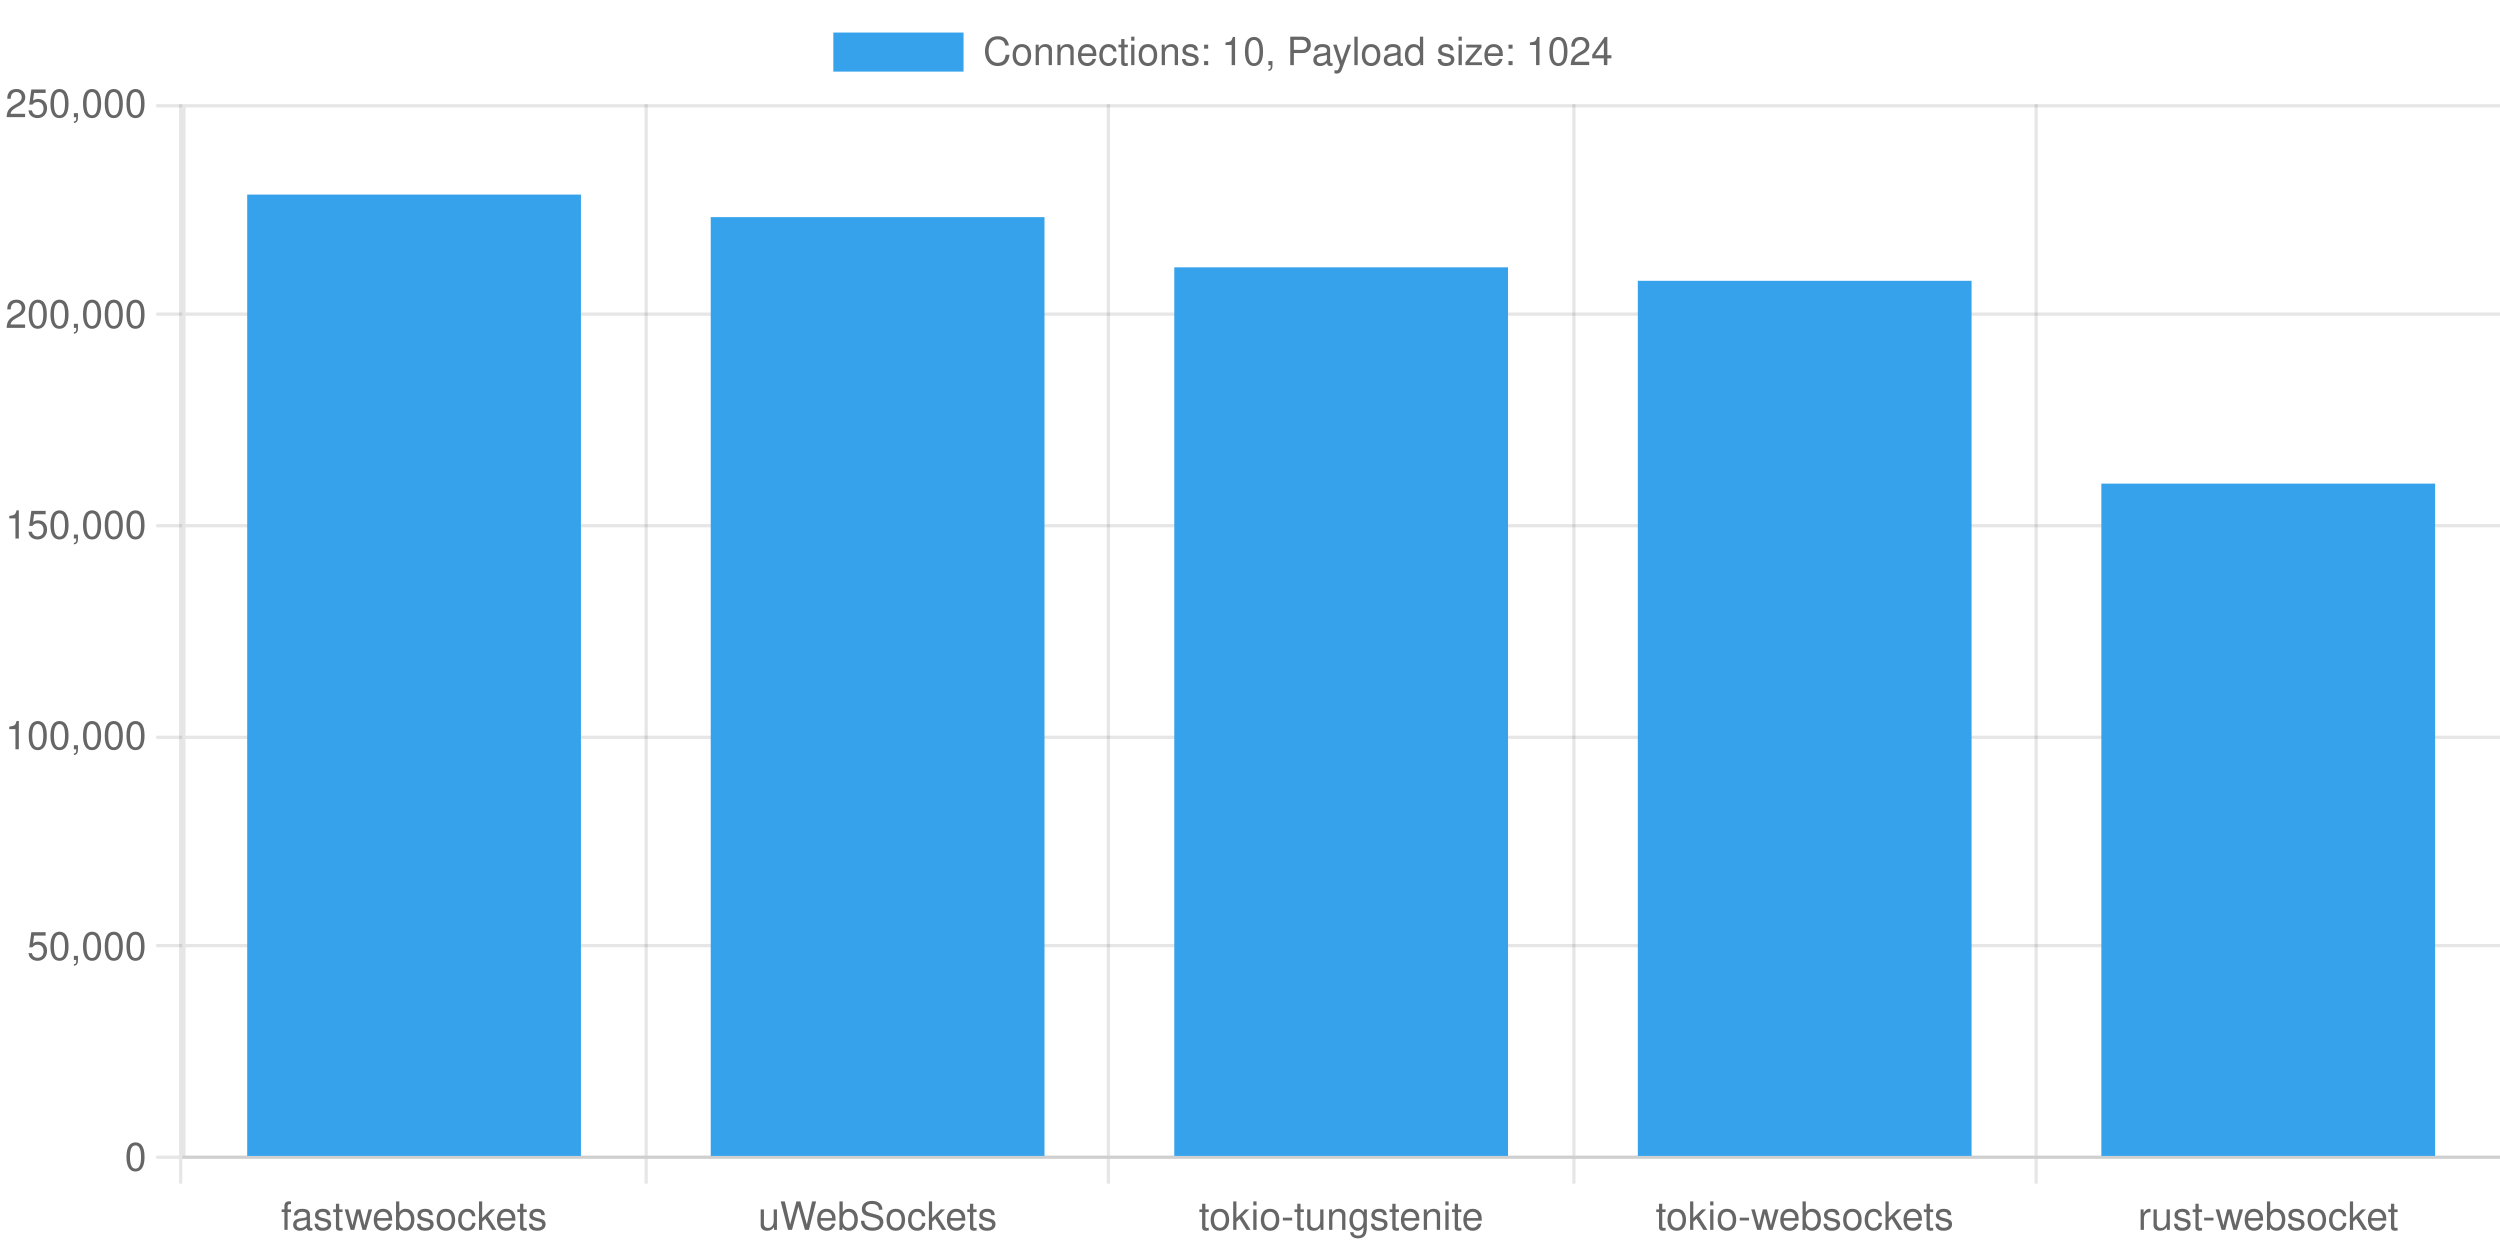
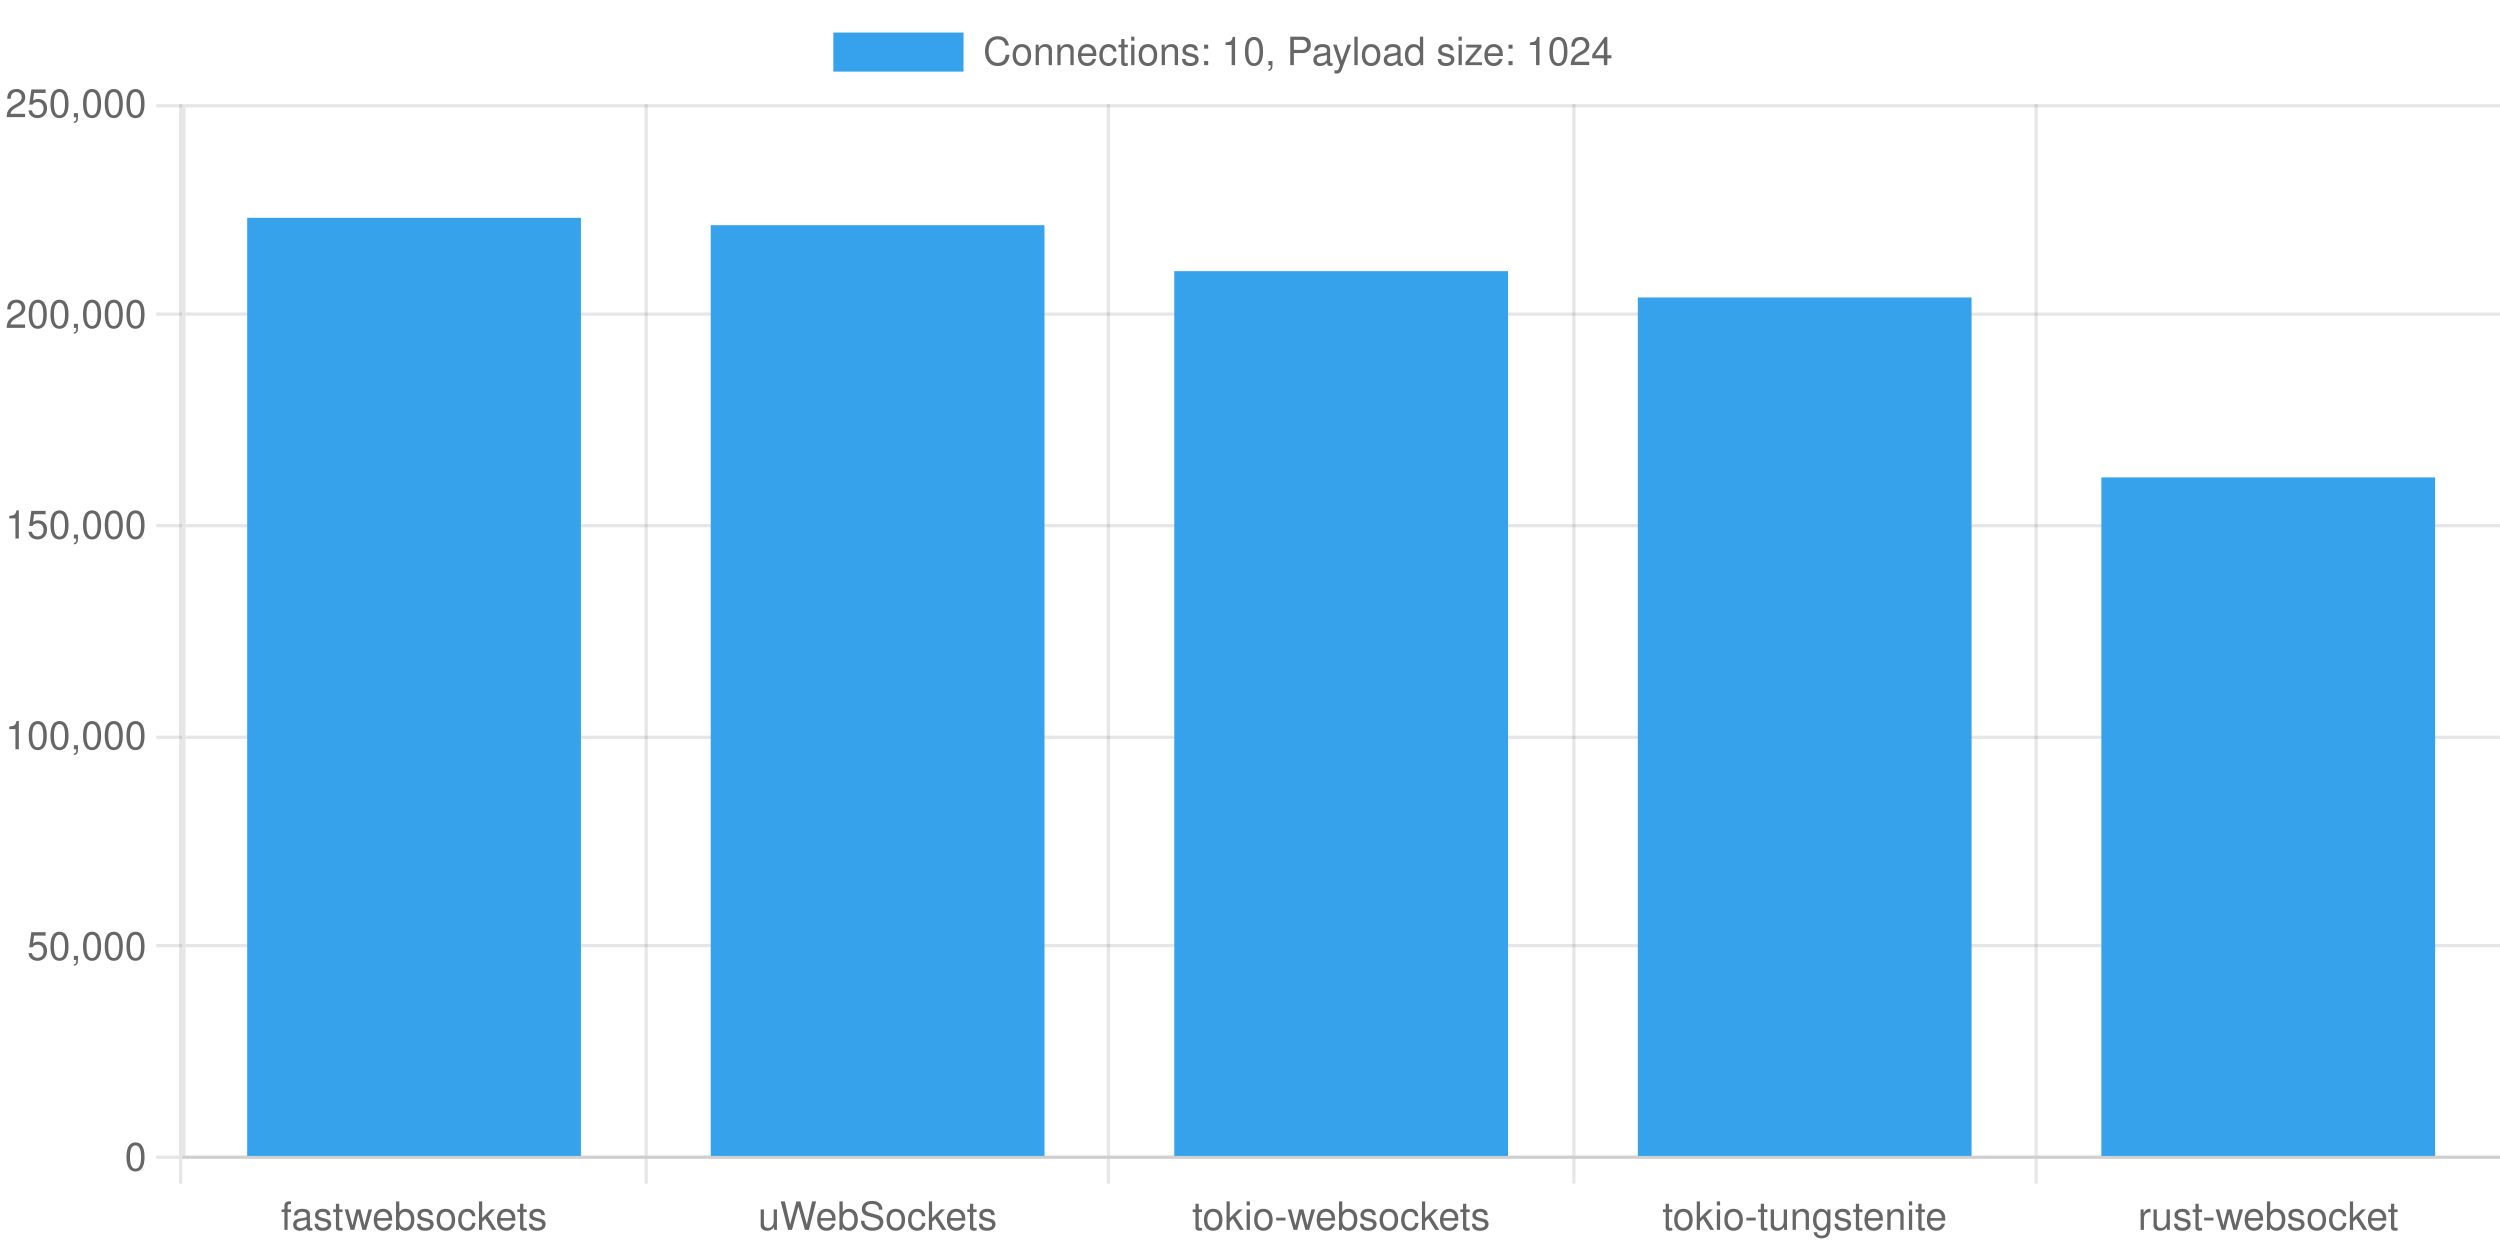
<svg xmlns="http://www.w3.org/2000/svg" version="1.1" width="768px" height="384px" viewBox="0 0 768 384">
  <defs>
    <clipPath id="clip-1" fill-rule="nonzero">
      <path d="M 0,0 L 0,32 768,32 768,0 Z" />
    </clipPath>
    <clipPath id="clip-2" fill-rule="nonzero">
      <path d="M 0,355.6 L 0,384 768,384 768,355.6 Z" />
    </clipPath>
    <clipPath id="clip-3" fill-rule="nonzero">
      <path d="M 0,0 L 0,384 56,384 56,0 Z" />
    </clipPath>
    <clipPath id="clip-4" fill-rule="nonzero">
      <path d="M 56,32 L 56,355.6 768,355.6 768,32 Z" />
    </clipPath>
  </defs>
  <g stroke="none" fill="transparent" fill-rule="nonzero" fill-opacity="1">
    <rect x="0" y="0" width="768" height="384" transform="matrix(1 0 0 1 0 0)" />
  </g>
  <g stroke="rgb(0,0,0)" stroke-width="1" stroke-linecap="butt" stroke-linejoin="miter" stroke-miterlimit="4" stroke-opacity="0.1" fill="none">
    <path d="M 55.5,32 L 55.5,355" />
  </g>
  <g stroke="rgb(0,0,0)" stroke-width="1" stroke-linecap="butt" stroke-linejoin="miter" stroke-miterlimit="4" stroke-opacity="0.1" fill="none">
    <path d="M 55.5,356 L 55.5,363.6" />
  </g>
  <g stroke="rgb(0,0,0)" stroke-width="1" stroke-linecap="butt" stroke-linejoin="miter" stroke-miterlimit="4" stroke-opacity="0.1" fill="none">
    <path d="M 198.5,32 L 198.5,355" />
  </g>
  <g stroke="rgb(0,0,0)" stroke-width="1" stroke-linecap="butt" stroke-linejoin="miter" stroke-miterlimit="4" stroke-opacity="0.1" fill="none">
    <path d="M 198.5,356 L 198.5,363.6" />
  </g>
  <g stroke="rgb(0,0,0)" stroke-width="1" stroke-linecap="butt" stroke-linejoin="miter" stroke-miterlimit="4" stroke-opacity="0.1" fill="none">
    <path d="M 340.5,32 L 340.5,355" />
  </g>
  <g stroke="rgb(0,0,0)" stroke-width="1" stroke-linecap="butt" stroke-linejoin="miter" stroke-miterlimit="4" stroke-opacity="0.1" fill="none">
    <path d="M 340.5,356 L 340.5,363.6" />
  </g>
  <g stroke="rgb(0,0,0)" stroke-width="1" stroke-linecap="butt" stroke-linejoin="miter" stroke-miterlimit="4" stroke-opacity="0.1" fill="none">
    <path d="M 483.5,32 L 483.5,355" />
  </g>
  <g stroke="rgb(0,0,0)" stroke-width="1" stroke-linecap="butt" stroke-linejoin="miter" stroke-miterlimit="4" stroke-opacity="0.1" fill="none">
    <path d="M 483.5,356 L 483.5,363.6" />
  </g>
  <g stroke="rgb(0,0,0)" stroke-width="1" stroke-linecap="butt" stroke-linejoin="miter" stroke-miterlimit="4" stroke-opacity="0.1" fill="none">
    <path d="M 625.5,32 L 625.5,355" />
  </g>
  <g stroke="rgb(0,0,0)" stroke-width="1" stroke-linecap="butt" stroke-linejoin="miter" stroke-miterlimit="4" stroke-opacity="0.1" fill="none">
    <path d="M 625.5,356 L 625.5,363.6" />
  </g>
  <g stroke="rgb(0,0,0)" stroke-width="1" stroke-linecap="butt" stroke-linejoin="miter" stroke-miterlimit="4" stroke-opacity="0.1" fill="none">
    <path d="M 768.5,32 L 768.5,355" />
  </g>
  <g stroke="rgb(0,0,0)" stroke-width="1" stroke-linecap="butt" stroke-linejoin="miter" stroke-miterlimit="4" stroke-opacity="0.1" fill="none">
    <path d="M 768.5,356 L 768.5,363.6" />
  </g>
  <g stroke="rgb(0,0,0)" stroke-width="1" stroke-linecap="butt" stroke-linejoin="miter" stroke-miterlimit="4" stroke-opacity="0.1" fill="none">
    <path d="M 57,355.5 L 768,355.5" />
  </g>
  <g stroke="rgb(0,0,0)" stroke-width="1" stroke-linecap="butt" stroke-linejoin="miter" stroke-miterlimit="4" stroke-opacity="0.1" fill="none">
    <path d="M 48,355.5 L 56,355.5" />
  </g>
  <g stroke="rgb(0,0,0)" stroke-width="1" stroke-linecap="butt" stroke-linejoin="miter" stroke-miterlimit="4" stroke-opacity="0.1" fill="none">
    <path d="M 57,290.5 L 768,290.5" />
  </g>
  <g stroke="rgb(0,0,0)" stroke-width="1" stroke-linecap="butt" stroke-linejoin="miter" stroke-miterlimit="4" stroke-opacity="0.1" fill="none">
    <path d="M 48,290.5 L 56,290.5" />
  </g>
  <g stroke="rgb(0,0,0)" stroke-width="1" stroke-linecap="butt" stroke-linejoin="miter" stroke-miterlimit="4" stroke-opacity="0.1" fill="none">
    <path d="M 57,226.5 L 768,226.5" />
  </g>
  <g stroke="rgb(0,0,0)" stroke-width="1" stroke-linecap="butt" stroke-linejoin="miter" stroke-miterlimit="4" stroke-opacity="0.1" fill="none">
    <path d="M 48,226.5 L 56,226.5" />
  </g>
  <g stroke="rgb(0,0,0)" stroke-width="1" stroke-linecap="butt" stroke-linejoin="miter" stroke-miterlimit="4" stroke-opacity="0.1" fill="none">
    <path d="M 57,161.5 L 768,161.5" />
  </g>
  <g stroke="rgb(0,0,0)" stroke-width="1" stroke-linecap="butt" stroke-linejoin="miter" stroke-miterlimit="4" stroke-opacity="0.1" fill="none">
    <path d="M 48,161.5 L 56,161.5" />
  </g>
  <g stroke="rgb(0,0,0)" stroke-width="1" stroke-linecap="butt" stroke-linejoin="miter" stroke-miterlimit="4" stroke-opacity="0.1" fill="none">
    <path d="M 57,96.5 L 768,96.5" />
  </g>
  <g stroke="rgb(0,0,0)" stroke-width="1" stroke-linecap="butt" stroke-linejoin="miter" stroke-miterlimit="4" stroke-opacity="0.1" fill="none">
    <path d="M 48,96.5 L 56,96.5" />
  </g>
  <g stroke="rgb(0,0,0)" stroke-width="1" stroke-linecap="butt" stroke-linejoin="miter" stroke-miterlimit="4" stroke-opacity="0.1" fill="none">
    <path d="M 57,32.5 L 768,32.5" />
  </g>
  <g stroke="rgb(0,0,0)" stroke-width="1" stroke-linecap="butt" stroke-linejoin="miter" stroke-miterlimit="4" stroke-opacity="0.1" fill="none">
    <path d="M 48,32.5 L 56,32.5" />
  </g>
  <g stroke="none" fill="rgb(54,162,235)" fill-rule="nonzero" fill-opacity="1" clip-path="url(#clip-1)">
    <path d="M 256,10 L 256,22 296,22 296,10 Z" />
  </g>
  <g stroke="none" fill="#666" fill-rule="nonzero" fill-opacity="1" clip-path="url(#clip-1)">
    <text style="font:normal 12px 'Helvetica Neue', 'Helvetica', 'Arial', sans-serif;" text-anchor="start" dominant-baseline="middle" transform="matrix(1 0 0 1 0 0)">
      <tspan x="302" y="16">Connections: 10, Payload size: 1024</tspan>
    </text>
  </g>
  <g stroke="rgb(0,0,0)" stroke-width="1" stroke-linecap="butt" stroke-linejoin="miter" stroke-miterlimit="4" stroke-opacity="0.1" fill="none">
    <path d="M 56,355.5 L 769,355.5" />
  </g>
  <g stroke="none" fill="#666" fill-rule="nonzero" fill-opacity="1" clip-path="url(#clip-2)">
    <text style="font:normal 12px 'Helvetica Neue', 'Helvetica', 'Arial', sans-serif;" text-anchor="middle" dominant-baseline="middle" transform="matrix(1 0 0 1 127.2 366.6)">
      <tspan x="0" y="7.2">fastwebsockets</tspan>
    </text>
  </g>
  <g stroke="none" fill="#666" fill-rule="nonzero" fill-opacity="1" clip-path="url(#clip-2)">
    <text style="font:normal 12px 'Helvetica Neue', 'Helvetica', 'Arial', sans-serif;" text-anchor="middle" dominant-baseline="middle" transform="matrix(1 0 0 1 269.6 366.6)">
      <tspan x="0" y="7.2">uWebSockets</tspan>
    </text>
  </g>
  <g stroke="none" fill="#666" fill-rule="nonzero" fill-opacity="1" clip-path="url(#clip-2)">
    <text style="font:normal 12px 'Helvetica Neue', 'Helvetica', 'Arial', sans-serif;" text-anchor="middle" dominant-baseline="middle" transform="matrix(1 0 0 1 412 366.6)">
-       <tspan x="0" y="7.2">tokio-tungstenite</tspan>
+       <tspan x="0" y="7.2">tokio-websockets</tspan>
    </text>
  </g>
  <g stroke="none" fill="#666" fill-rule="nonzero" fill-opacity="1" clip-path="url(#clip-2)">
    <text style="font:normal 12px 'Helvetica Neue', 'Helvetica', 'Arial', sans-serif;" text-anchor="middle" dominant-baseline="middle" transform="matrix(1 0 0 1 554.4 366.6)">
-       <tspan x="0" y="7.2">tokio-websockets</tspan>
+       <tspan x="0" y="7.2">tokio-tungstenite</tspan>
    </text>
  </g>
  <g stroke="none" fill="#666" fill-rule="nonzero" fill-opacity="1" clip-path="url(#clip-2)">
    <text style="font:normal 12px 'Helvetica Neue', 'Helvetica', 'Arial', sans-serif;" text-anchor="middle" dominant-baseline="middle" transform="matrix(1 0 0 1 696.8 366.6)">
      <tspan x="0" y="7.2">rust-websocket</tspan>
    </text>
  </g>
  <g stroke="rgb(0,0,0)" stroke-width="1" stroke-linecap="butt" stroke-linejoin="miter" stroke-miterlimit="4" stroke-opacity="0.1" fill="none">
    <path d="M 56.5,32 L 56.5,356" />
  </g>
  <g stroke="none" fill="#666" fill-rule="nonzero" fill-opacity="1" clip-path="url(#clip-3)">
    <text style="font:normal 12px 'Helvetica Neue', 'Helvetica', 'Arial', sans-serif;" text-anchor="end" dominant-baseline="middle" transform="matrix(1 0 0 1 45 355.6)">
      <tspan x="0" y="0">0</tspan>
    </text>
  </g>
  <g stroke="none" fill="#666" fill-rule="nonzero" fill-opacity="1" clip-path="url(#clip-3)">
    <text style="font:normal 12px 'Helvetica Neue', 'Helvetica', 'Arial', sans-serif;" text-anchor="end" dominant-baseline="middle" transform="matrix(1 0 0 1 45 290.88)">
      <tspan x="0" y="0">50,000</tspan>
    </text>
  </g>
  <g stroke="none" fill="#666" fill-rule="nonzero" fill-opacity="1" clip-path="url(#clip-3)">
    <text style="font:normal 12px 'Helvetica Neue', 'Helvetica', 'Arial', sans-serif;" text-anchor="end" dominant-baseline="middle" transform="matrix(1 0 0 1 45 226.16)">
      <tspan x="0" y="0">100,000</tspan>
    </text>
  </g>
  <g stroke="none" fill="#666" fill-rule="nonzero" fill-opacity="1" clip-path="url(#clip-3)">
    <text style="font:normal 12px 'Helvetica Neue', 'Helvetica', 'Arial', sans-serif;" text-anchor="end" dominant-baseline="middle" transform="matrix(1 0 0 1 45 161.44)">
      <tspan x="0" y="0">150,000</tspan>
    </text>
  </g>
  <g stroke="none" fill="#666" fill-rule="nonzero" fill-opacity="1" clip-path="url(#clip-3)">
    <text style="font:normal 12px 'Helvetica Neue', 'Helvetica', 'Arial', sans-serif;" text-anchor="end" dominant-baseline="middle" transform="matrix(1 0 0 1 45 96.72)">
      <tspan x="0" y="0">200,000</tspan>
    </text>
  </g>
  <g stroke="none" fill="#666" fill-rule="nonzero" fill-opacity="1" clip-path="url(#clip-3)">
    <text style="font:normal 12px 'Helvetica Neue', 'Helvetica', 'Arial', sans-serif;" text-anchor="end" dominant-baseline="middle" transform="matrix(1 0 0 1 45 32)">
      <tspan x="0" y="0">250,000</tspan>
    </text>
  </g>
  <g stroke="none" fill="rgb(54,162,235)" fill-rule="nonzero" fill-opacity="1" clip-path="url(#clip-4)">
-     <path d="M 75.936,59.776 L 75.936,355.1 178.464,355.1 178.464,59.776 Z" />
+     <path d="M 75.936,66.916 L 75.936,355.1 178.464,355.1 178.464,66.916 Z" />
  </g>
  <g stroke="none" fill="rgb(54,162,235)" fill-rule="nonzero" fill-opacity="1" clip-path="url(#clip-4)">
-     <path d="M 218.336,66.702 L 218.336,355.1 320.864,355.1 320.864,66.702 Z" />
+     <path d="M 218.336,69.171 L 218.336,355.1 320.864,355.1 320.864,69.171 Z" />
  </g>
  <g stroke="none" fill="rgb(54,162,235)" fill-rule="nonzero" fill-opacity="1" clip-path="url(#clip-4)">
-     <path d="M 360.736,82.125 L 360.736,355.1 463.264,355.1 463.264,82.125 Z" />
+     <path d="M 360.736,83.301 L 360.736,355.1 463.264,355.1 463.264,83.301 Z" />
  </g>
  <g stroke="none" fill="rgb(54,162,235)" fill-rule="nonzero" fill-opacity="1" clip-path="url(#clip-4)">
-     <path d="M 503.136,86.264 L 503.136,355.1 605.664,355.1 605.664,86.264 Z" />
+     <path d="M 503.136,91.382 L 503.136,355.1 605.664,355.1 605.664,91.382 Z" />
  </g>
  <g stroke="none" fill="rgb(54,162,235)" fill-rule="nonzero" fill-opacity="1" clip-path="url(#clip-4)">
-     <path d="M 645.536,148.568 L 645.536,355.1 748.064,355.1 748.064,148.568 Z" />
+     <path d="M 645.536,146.664 L 645.536,355.1 748.064,355.1 748.064,146.664 Z" />
  </g>
</svg>
